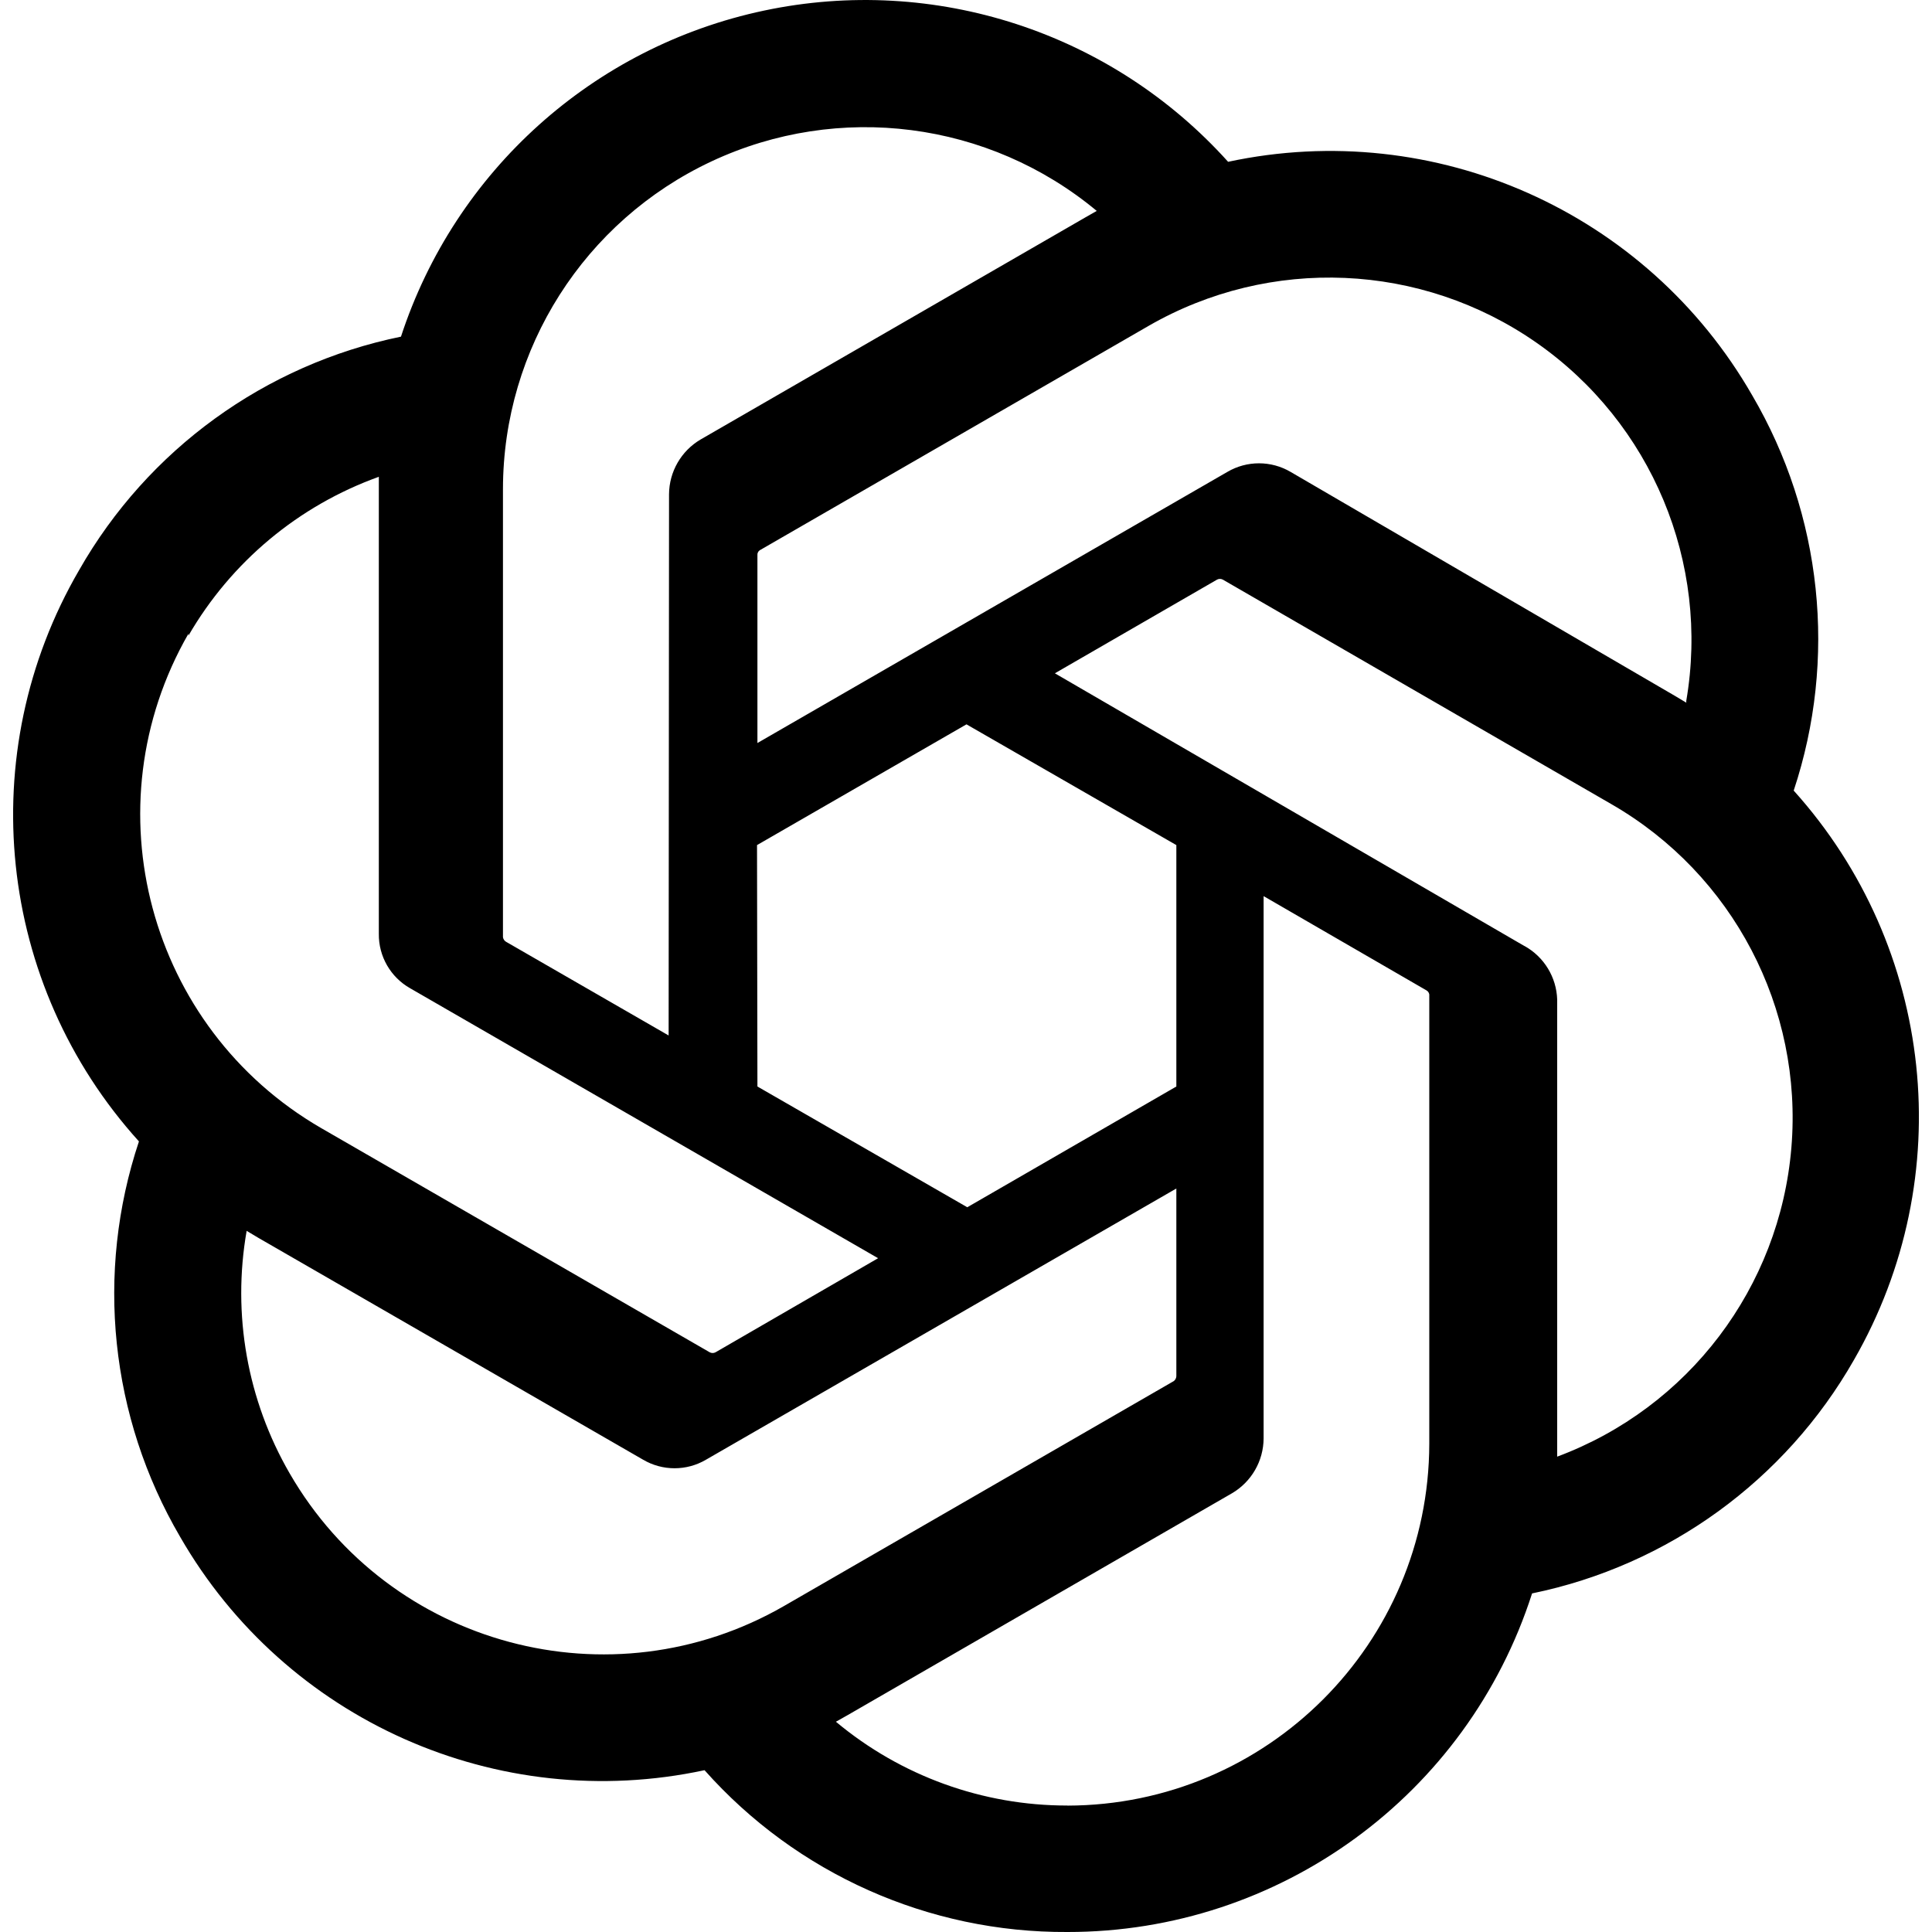
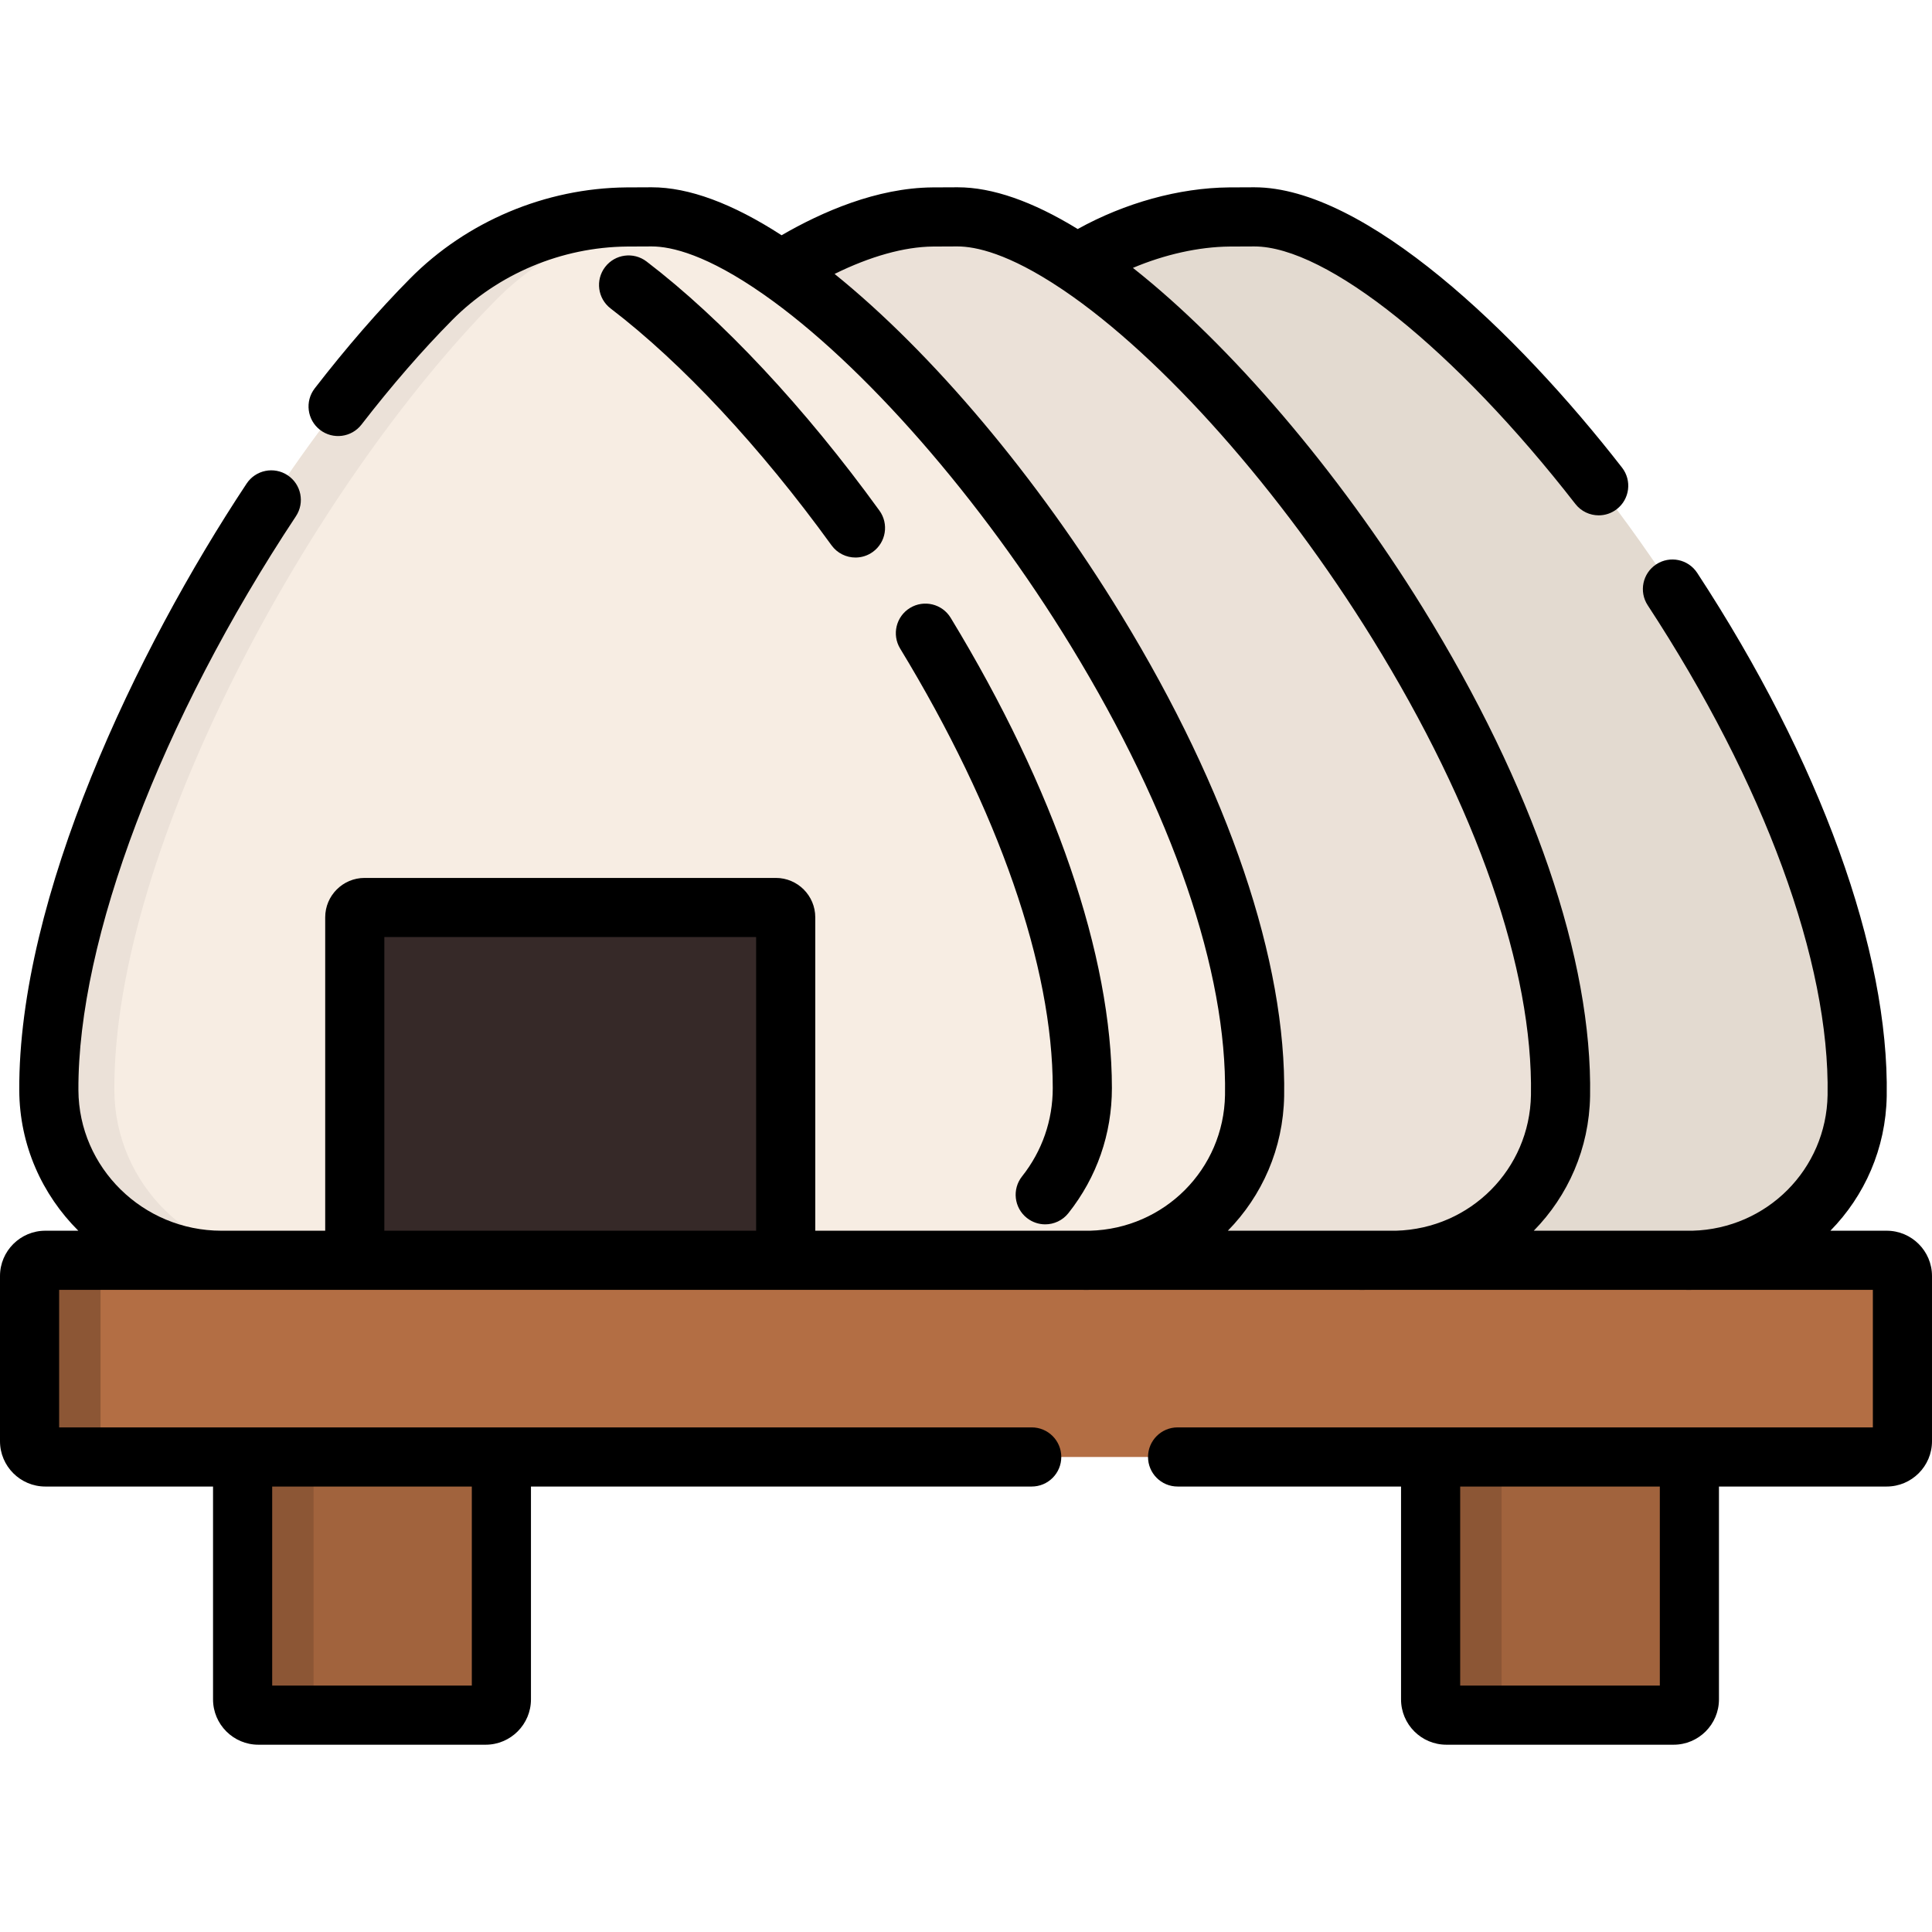
- <svg xmlns="http://www.w3.org/2000/svg" fill="#000000" width="64px" height="64px" viewBox="0 0 24 24" role="img">
+ <svg xmlns="http://www.w3.org/2000/svg" height="200px" width="200px" version="1.1" id="Layer_1" viewBox="0 0 512 512" xml:space="preserve" fill="#000000">
  <g id="SVGRepo_bgCarrier" stroke-width="0" />
  <g id="SVGRepo_tracerCarrier" stroke-linecap="round" stroke-linejoin="round" />
  <g id="SVGRepo_iconCarrier">
-     <path d="M22.282 9.821a5.985 5.985 0 0 0-.516-4.911 6.046 6.046 0 0 0-6.51-2.9A6.065 6.065 0 0 0 4.981 4.182a5.985 5.985 0 0 0-3.998 2.9 6.046 6.046 0 0 0 .743 7.097 5.98 5.98 0 0 0 .511 4.911 6.051 6.051 0 0 0 6.515 2.9A5.985 5.985 0 0 0 13.26 24a6.056 6.056 0 0 0 5.772-4.206 5.989 5.989 0 0 0 3.998-2.9 6.056 6.056 0 0 0-.748-7.073zm-9.022 12.608a4.476 4.476 0 0 1-2.876-1.041l.142-.08 4.778-2.758a.795.795 0 0 0 .393-.681v-6.737l2.02 1.169a.071.071 0 0 1 .038.052v5.583a4.504 4.504 0 0 1-4.495 4.494zm-9.661-4.125a4.471 4.471 0 0 1-.535-3.014l.142.085 4.783 2.758a.771.771 0 0 0 .781 0l5.843-3.369v2.332a.08.08 0 0 1-.033.061L9.74 19.95a4.499 4.499 0 0 1-6.141-1.646zM2.341 7.896a4.485 4.485 0 0 1 2.365-1.973V11.6a.766.766 0 0 0 .388.676l5.814 3.354-2.02 1.169a.076.076 0 0 1-.071 0l-4.83-2.787A4.504 4.504 0 0 1 2.341 7.872zm16.596 3.856L13.104 8.364 15.119 7.2a.076.076 0 0 1 .071 0l4.83 2.791a4.494 4.494 0 0 1-.676 8.104v-5.677a.79.79 0 0 0-.407-.667zm2.011-3.023l-.142-.085-4.774-2.782a.776.776 0 0 0-.785 0L9.409 9.23V6.897a.066.066 0 0 1 .028-.061l4.83-2.787a4.499 4.499 0 0 1 6.68 4.66zM8.306 12.863l-2.02-1.164a.08.08 0 0 1-.038-.057V6.074a4.499 4.499 0 0 1 7.376-3.454l-.142.081L8.704 5.459a.795.795 0 0 0-.393.681zm1.098-2.365l2.602-1.5 2.607 1.5v2.999l-2.597 1.5-2.607-1.5Z" />
+     <path style="fill:#B36E44;" d="M504.163,338.16v43.781c0,2.299-1.87,4.169-4.18,4.169H12.016c-2.309,0-4.18-1.87-4.18-4.169V338.16 c0-2.309,1.87-4.169,4.18-4.169h262.855c0.794,0.021,1.578,0.021,2.361,0h82.536c0.794,0.021,1.578,0.021,2.351,0h79.956 c0.794,0.021,1.578,0.021,2.351,0h55.557C502.293,333.991,504.163,335.851,504.163,338.16z" />
+     <path style="fill:#8C5635;" d="M26.645,333.991v52.12H12.016c-2.309,0-4.18-1.87-4.18-4.169V338.16c0-2.309,1.87-4.169,4.18-4.169 L26.645,333.991L26.645,333.991z" />
+     <path style="fill:#F7EDE3;" d="M332.478,290.341c-0.41,23.925-19.76,43.052-43.482,43.649c-0.748,0.02-1.497,0.02-2.256,0H58.691 c-25.049,0-45.628-20.082-45.748-45.063c-0.32-64.269,52.324-160.11,101.305-209.602c13.682-13.829,32.345-21.645,51.815-21.825 c2.256-0.029,4.451-0.029,6.647-0.029c9.531,0,21.337,5.158,34.201,14.168C261.082,109.531,333.775,215.488,332.478,290.341z" />
+     <g>
+       <path style="fill:#EBE1D8;" d="M30.303,288.927c-0.32-64.269,52.324-160.11,101.305-209.602 c12.218-12.349,28.41-19.885,45.598-21.488c-1.546-0.233-3.051-0.366-4.497-0.366c-2.195,0-4.392,0-6.647,0.03 c-19.471,0.18-38.134,7.995-51.815,21.825C65.266,128.819,12.622,224.659,12.942,288.928c0.12,24.98,20.698,45.063,45.748,45.063 h17.361C51.001,333.989,30.423,313.907,30.303,288.927z" />
+       <path style="fill:#EBE1D8;" d="M413.55,290.335c-0.408,23.928-19.759,43.06-43.478,43.656h-81.074 c23.719-0.596,43.071-19.728,43.478-43.656c1.296-74.846-71.398-180.799-125.565-218.697c2.226-1.411,4.577-2.8,7.011-4.106 c0.721-0.397,1.452-0.784,2.184-1.16c9.686-4.984,20.616-8.777,31.033-8.871c2.267-0.031,4.451-0.031,6.656-0.031 c8.903,0,19.769,4.504,31.64,12.413h0.01C339.843,106.162,414.866,214.309,413.55,290.335z" />
+     </g>
+     <path style="fill:#E3DAD0;" d="M492.168,290.335c-0.408,23.928-19.759,43.06-43.489,43.656c-0.731,0.021-1.484,0.021-2.247,0 h-76.361c23.719-0.596,43.071-19.728,43.478-43.656c1.317-76.027-73.707-184.174-128.104-220.453 c2.947-1.87,6.113-3.574,9.425-5.089c0.815-0.376,1.641-0.742,2.476-1.087c9.017-3.793,18.934-6.123,28.4-6.207 c2.267-0.031,4.451-0.031,6.656-0.031C382.098,57.469,493.777,197.726,492.168,290.335z" />
+     <path style="fill:#362928;" d="M208.218,333.991H94.019v-90.897c0-1.436,1.164-2.6,2.6-2.6h109c1.436,0,2.6,1.164,2.6,2.6V333.991z" />
+     <g>
+       <path style="fill:#A1633D;" d="M132.869,386.111v64.24c0,2.309-1.86,4.18-4.169,4.18H68.472c-2.309,0-4.18-1.87-4.18-4.18v-64.24 H132.869z" />
+       <path style="fill:#A1633D;" d="M447.707,379.173v71.178c0,2.309-1.87,4.18-4.18,4.18H383.3c-2.299,0-4.169-1.87-4.169-4.18v-71.178 H447.707z" />
+     </g>
+     <g>
+       <path style="fill:#8C5635;" d="M397.939,379.173v75.358H383.3c-2.299,0-4.169-1.87-4.169-4.18v-71.178H397.939z" />
+       <path style="fill:#8C5635;" d="M83.101,379.173v75.358H68.462c-2.299,0-4.169-1.87-4.169-4.18v-71.178H83.101z" />
+     </g>
+     <path d="M272.13,322.769c1.44,1.141,3.157,1.695,4.861,1.695c2.311,0,4.602-1.019,6.148-2.972 c7.541-9.52,11.527-20.982,11.527-33.143c0-35.041-15.173-79.298-42.725-124.62c-2.248-3.698-7.068-4.873-10.768-2.626 c-3.699,2.249-4.874,7.069-2.626,10.768c26.081,42.902,40.444,84.268,40.444,116.478c0,8.593-2.815,16.688-8.14,23.411 C268.166,315.153,268.737,320.081,272.13,322.769z" />
+     <path d="M220.363,144.51c1.533,2.116,3.926,3.241,6.354,3.241c1.592,0,3.201-0.484,4.59-1.49c3.505-2.538,4.289-7.439,1.751-10.944 c-19.73-27.248-41.649-50.693-61.717-66.019c-3.44-2.626-8.358-1.968-10.985,1.472c-2.627,3.44-1.968,8.358,1.472,10.985 C180.716,96.179,201.504,118.465,220.363,144.51z" />
+     <path d="M499.984,326.152h-14.904c9.048-9.215,14.684-21.765,14.921-35.676c0.666-38.354-17.643-88.895-50.229-138.661 c-2.371-3.622-7.229-4.633-10.849-2.263c-3.621,2.371-4.634,7.228-2.263,10.849c30.908,47.202,48.283,94.514,47.67,129.806 c-0.335,19.637-16.042,35.411-35.786,35.946h-42.076c9.048-9.215,14.683-21.765,14.921-35.676 c0.627-36.18-15.118-82.131-44.332-129.389c-22.537-36.458-51.099-69.794-76.823-90.096c8.391-3.54,17.416-5.579,25.619-5.655 c2.23-0.029,4.366-0.026,6.554-0.029c19.16,0,53.35,27.422,85.076,68.236c1.545,1.987,3.857,3.027,6.193,3.027 c1.68,0,3.374-0.539,4.804-1.65c3.417-2.656,4.033-7.58,1.377-10.997c-27.914-35.915-68.175-74.291-97.448-74.291 c-2.239,0-4.459,0-6.729,0.03c-13.237,0.123-27.58,4.11-40.072,11.032c-11.962-7.341-22.647-11.062-31.81-11.062 c-2.239,0-4.459,0-6.729,0.03c-14.729,0.137-29.226,6.471-39.939,12.681c-13.01-8.429-24.574-12.711-34.418-12.711 c-2.23,0-4.46,0-6.72,0.03c-21.436,0.197-42.326,9-57.314,24.149c-8.359,8.447-16.863,18.242-25.274,29.112 c-2.649,3.422-2.022,8.345,1.401,10.993c3.421,2.65,8.345,2.022,10.993-1.401c8.025-10.37,16.106-19.682,24.021-27.679 c12.103-12.233,28.984-19.34,46.346-19.501c2.22-0.029,4.405-0.031,6.544-0.029c5.246,0,14.66,2.212,29.709,12.753 c26.383,18.456,57.569,54.151,81.387,93.155c26.9,44.05,41.402,86.308,40.836,118.993c-0.335,19.64-16.048,35.416-35.792,35.946 h-72.795v-83.058c0-5.754-4.681-10.436-10.436-10.436h-109c-5.754,0-10.436,4.681-10.436,10.436v83.058H58.67 c-20.797-0.01-37.793-16.723-37.891-37.264c-0.197-39.843,21.891-98.117,57.645-152.082c2.391-3.608,1.404-8.471-2.204-10.862 c-3.607-2.389-8.47-1.403-10.862,2.205C36.065,172.363,4.853,237.828,5.106,288.964c0.07,14.487,6.047,27.629,15.649,37.188h-8.74 C5.391,326.152,0,331.539,0,338.159v43.782c0,6.62,5.391,12.007,12.016,12.007h44.442v56.408c0,6.623,5.389,12.011,12.011,12.011 h60.23c6.623,0,12.011-5.389,12.011-12.011v-56.408h132.704c4.328,0,7.837-3.509,7.837-7.837s-3.509-7.837-7.837-7.837H15.673 v-36.449h42.998c0.007,0,0.014,0,0.02,0h27.491v0.001h129.872v-0.001h70.587c0.411,0.009,0.823,0.015,1.233,0.015 c0.378,0,0.753-0.006,1.125-0.015h70.795c0.387,0.008,0.773,0.016,1.158,0.016c0.375,0,0.748-0.007,1.118-0.016h8.002h0.098h76.169 c0.412,0.009,0.823,0.015,1.232,0.015c0.391,0,0.775-0.006,1.156-0.016h47.599v36.449h-184.25c-4.328,0-7.837,3.509-7.837,7.837 c0,4.328,3.509,7.837,7.837,7.837h59.214v56.408c0,6.623,5.389,12.011,12.011,12.011h60.23c6.623,0,12.011-5.389,12.011-12.011 v-56.408h44.441c6.626,0,12.016-5.386,12.016-12.007v-43.782C512,331.538,506.609,326.152,499.984,326.152z M125.037,446.694H72.131 v-52.744h52.905V446.694z M297.184,163.045c-22.397-36.678-50.159-69.588-76.011-90.452c9.439-4.65,18.445-7.187,26.07-7.258 c2.198-0.029,4.322-0.029,6.463-0.029c4.877,0,13.541,1.868,27.378,11.099l0.792,0.526c26.275,17.806,57.557,53.102,81.851,92.399 c27.654,44.734,42.567,87.662,41.992,120.877c-0.335,19.626-16.025,35.396-35.739,35.946h-44.587 c9.048-9.215,14.683-21.765,14.921-35.676C340.93,254.857,325.613,209.601,297.184,163.045z M101.856,248.331h98.526v77.821h-98.526 V248.331z M439.87,446.694h-52.905v-52.744h52.905V446.694z" />
  </g>
</svg>
